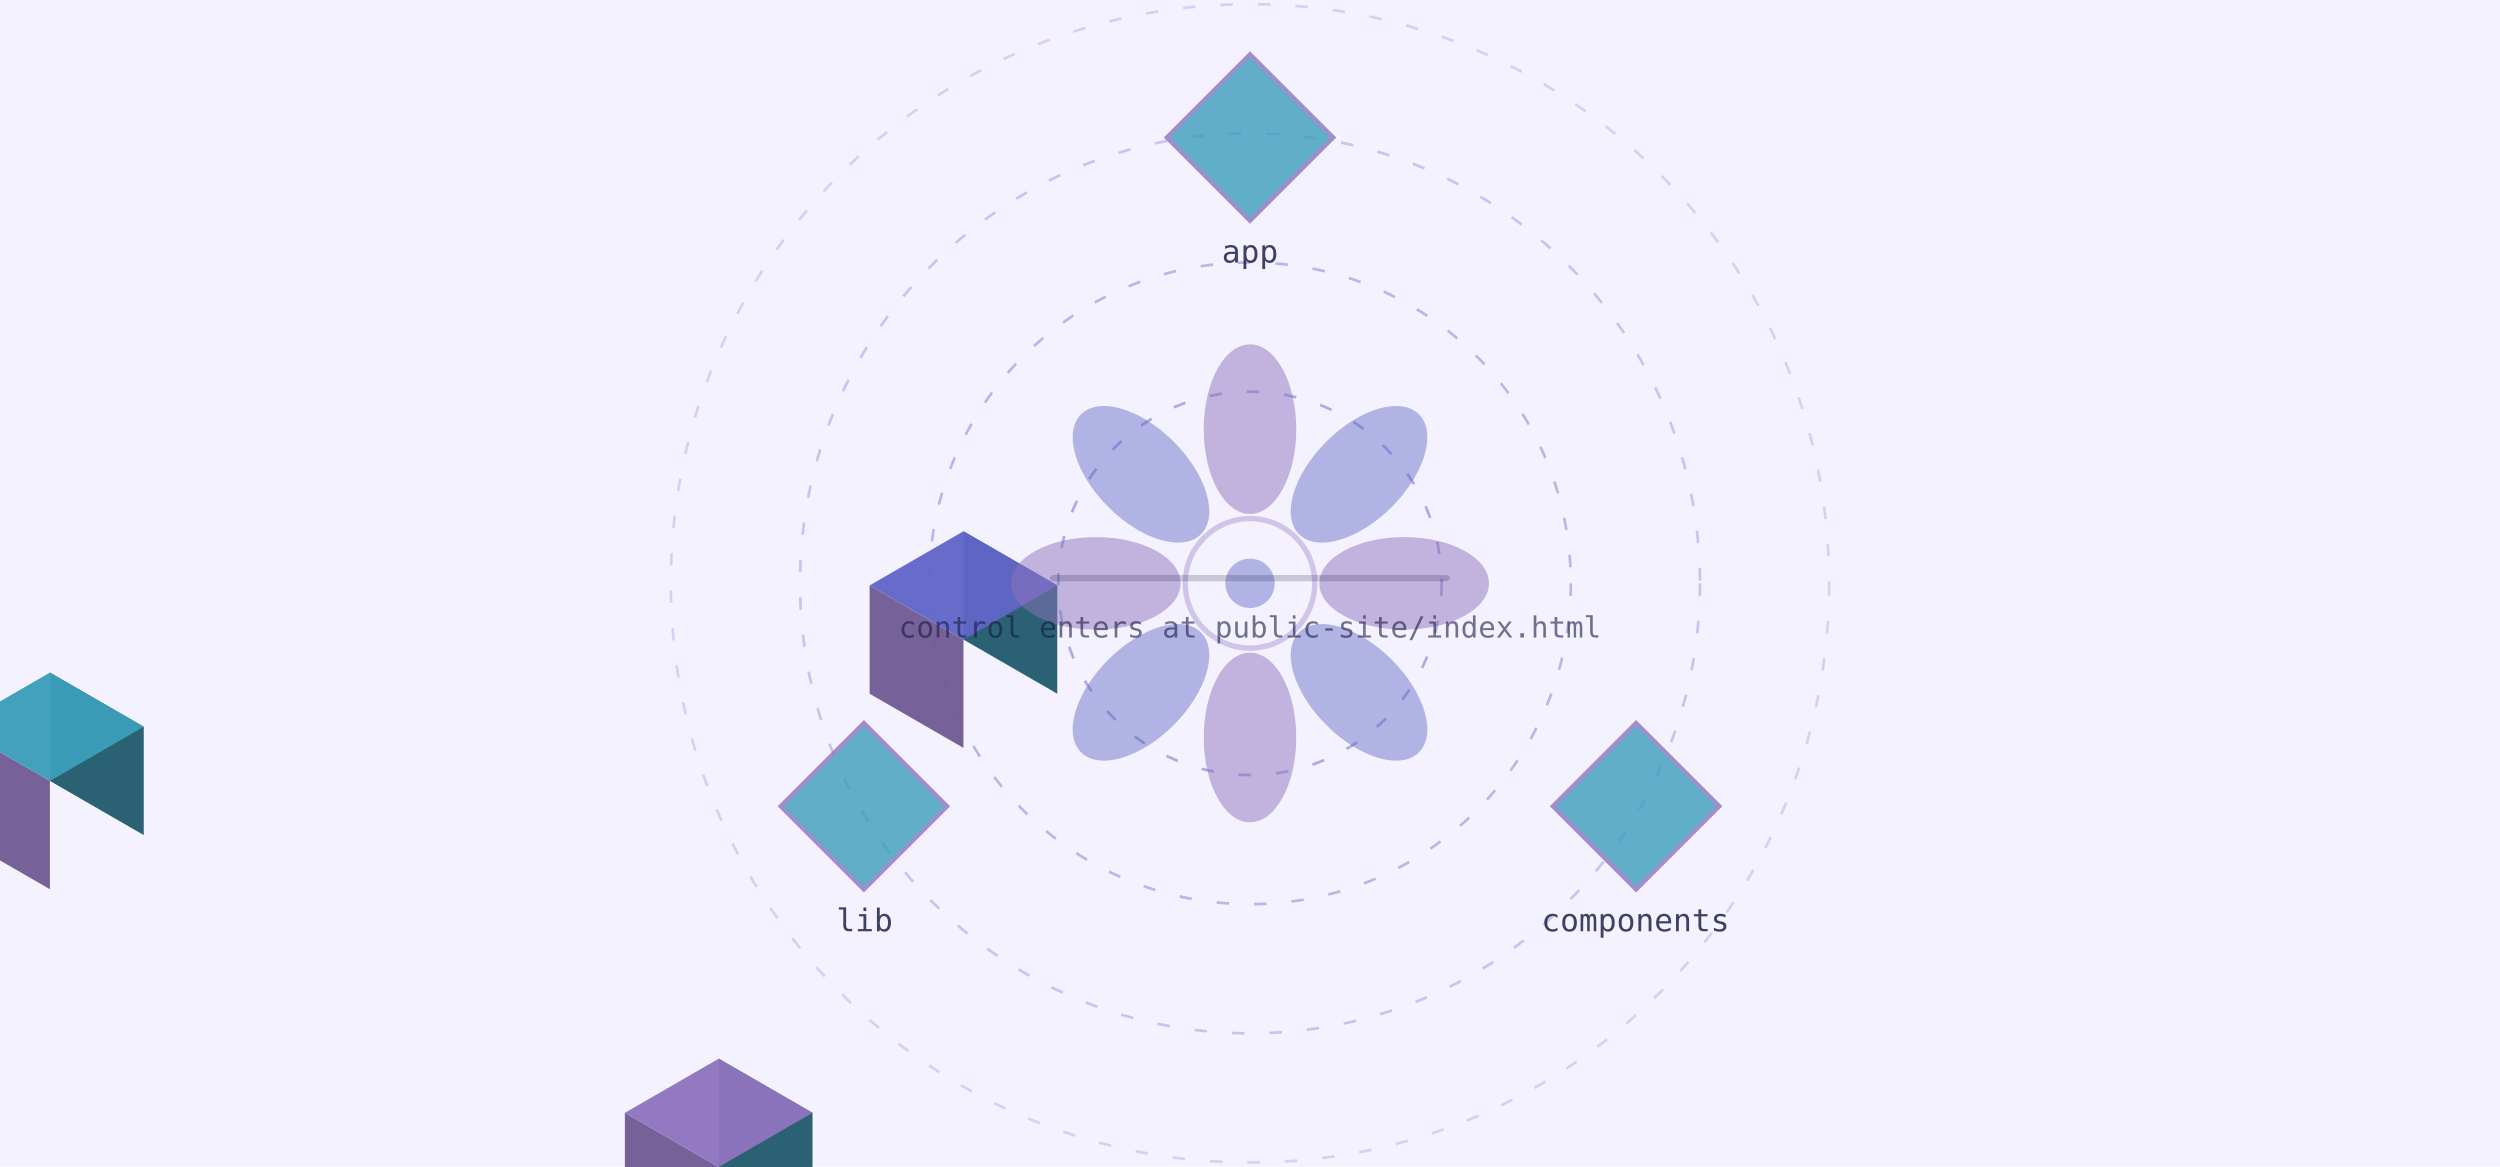
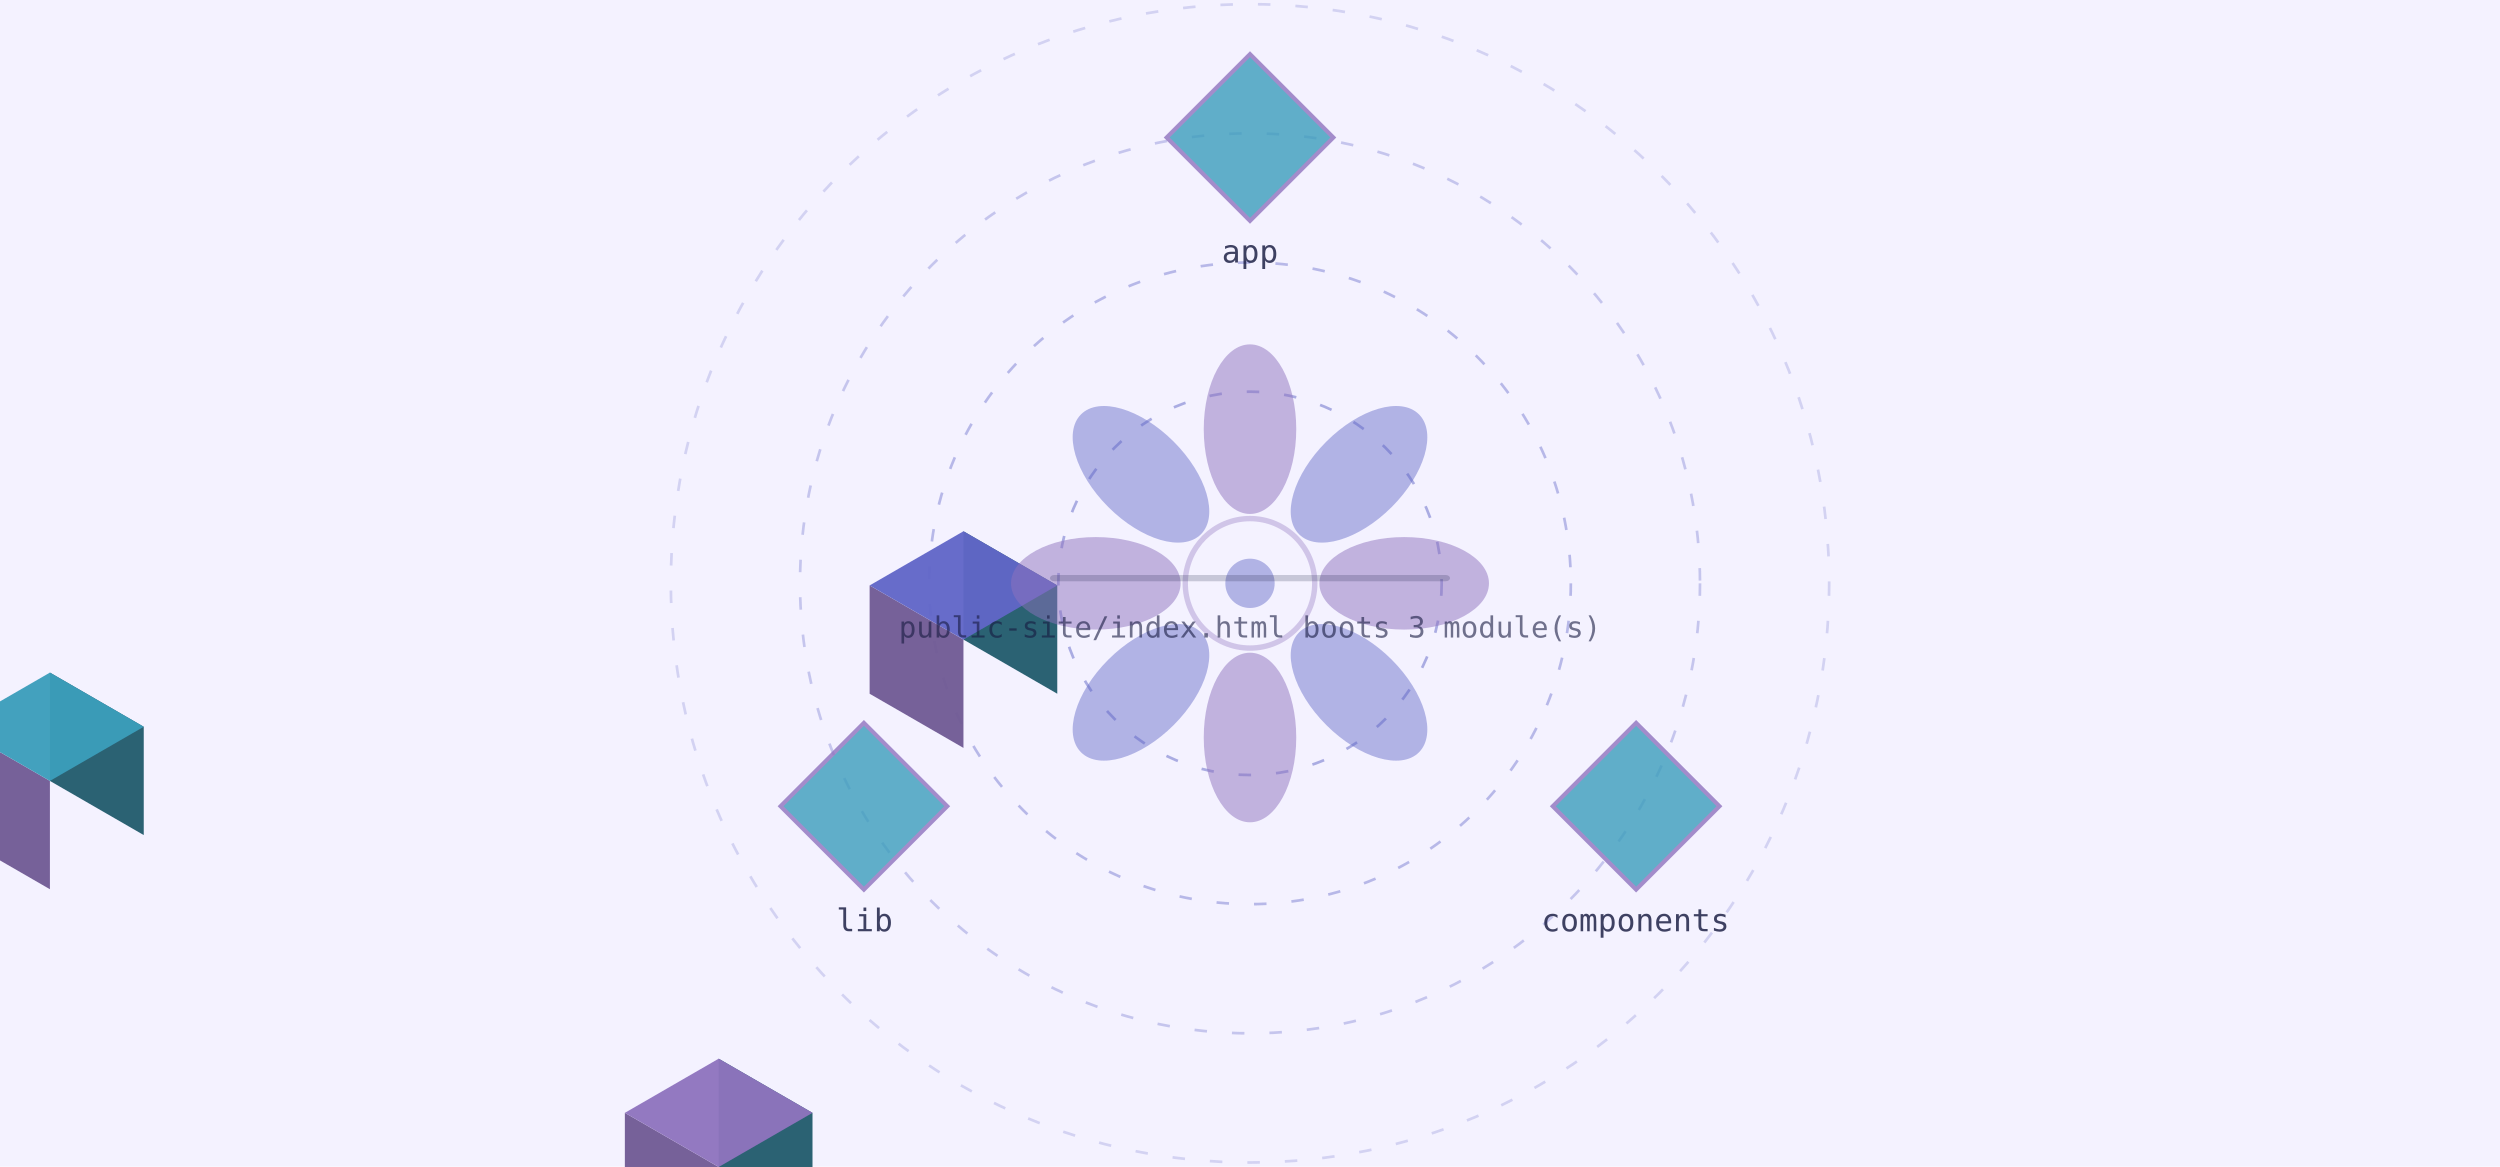
<svg xmlns="http://www.w3.org/2000/svg" viewBox="0 0 1200 560" width="1200" height="560" role="img" aria-label="execmemory-ai workflow">
  <rect width="1200" height="560" fill="#f4f2ff" />
  <defs>
    <linearGradient id="gk" x1="0" y1="0" x2="1" y2="1">
      <stop offset="0%" stop-color="#6166c7" />
      <stop offset="100%" stop-color="#8f73be" />
    </linearGradient>
  </defs>
  <circle cx="600.00" cy="280.00" r="92.00" fill="none" stroke="rgba(97,102,199,0.500)" stroke-width="1.30" opacity="1.00" stroke-dasharray="6 12" />
  <g>
    <circle cx="600.00" cy="280.00" r="92.00" fill="none" stroke="#3b9dbb" stroke-width="2.60" opacity="0.00" />
    <animate attributeName="opacity" values="0;0.85;0" dur="13.2s" begin="0.0s" repeatCount="indefinite" />
  </g>
  <circle cx="600.00" cy="280.00" r="154.00" fill="none" stroke="rgba(97,102,199,0.410)" stroke-width="1.30" opacity="1.00" stroke-dasharray="6 12" />
  <g>
    <circle cx="600.00" cy="280.00" r="154.00" fill="none" stroke="#3b9dbb" stroke-width="2.60" opacity="0.00" />
    <animate attributeName="opacity" values="0;0.85;0" dur="13.2s" begin="0.6s" repeatCount="indefinite" />
  </g>
  <circle cx="600.00" cy="280.00" r="216.00" fill="none" stroke="rgba(97,102,199,0.320)" stroke-width="1.30" opacity="1.00" stroke-dasharray="6 12" />
  <g>
    <circle cx="600.00" cy="280.00" r="216.00" fill="none" stroke="#3b9dbb" stroke-width="2.60" opacity="0.00" />
    <animate attributeName="opacity" values="0;0.85;0" dur="13.2s" begin="1.2s" repeatCount="indefinite" />
  </g>
  <circle cx="600.00" cy="280.00" r="278.00" fill="none" stroke="rgba(97,102,199,0.230)" stroke-width="1.30" opacity="1.00" stroke-dasharray="6 12" />
  <g>
    <circle cx="600.00" cy="280.00" r="278.00" fill="none" stroke="#3b9dbb" stroke-width="2.60" opacity="0.00" />
    <animate attributeName="opacity" values="0;0.85;0" dur="13.2s" begin="1.8s" repeatCount="indefinite" />
  </g>
  <polygon points="462.46,307.00 507.49,333.00 507.49,281.00 462.46,255.00" fill="#225b6c" opacity="0.95" />
  <polygon points="417.42,333.00 462.46,359.00 462.46,307.00 417.42,281.00" fill="#705a94" opacity="0.95" />
  <polygon points="462.46,255.00 507.49,281.00 462.46,307.00 417.42,281.00" fill="#6166c7" opacity="0.95" />
  <text x="600" y="126" font-family="ui-monospace,Menlo,monospace" font-size="15" fill="rgba(23,26,64,0.820)" text-anchor="middle">app</text>
  <g>
    <polygon points="600.00,26.00 640.00,66.00 600.00,106.00 560.00,66.00" fill="#3b9dbb" opacity="0.80" stroke="#8f73be" stroke-width="2" />
    <animate attributeName="opacity" values="0.25;1.0;0.25" dur="13.2s" begin="0.0s" repeatCount="indefinite" />
  </g>
  <polygon points="344.96,560.16 390.00,586.16 390.00,534.16 344.96,508.16" fill="#225b6c" opacity="0.95" />
  <polygon points="299.93,586.16 344.96,612.16 344.96,560.16 299.93,534.16" fill="#705a94" opacity="0.95" />
  <polygon points="344.96,508.16 390.00,534.16 344.96,560.16 299.93,534.16" fill="#8f73be" opacity="0.95" />
  <text x="785" y="447" font-family="ui-monospace,Menlo,monospace" font-size="15" fill="rgba(23,26,64,0.820)" text-anchor="middle">components</text>
  <g>
    <polygon points="785.33,347.00 825.33,387.00 785.33,427.00 745.33,387.00" fill="#3b9dbb" opacity="0.80" stroke="#8f73be" stroke-width="2" />
    <animate attributeName="opacity" values="0.25;1.0;0.25" dur="13.2s" begin="4.4s" repeatCount="indefinite" />
  </g>
  <polygon points="23.96,374.84 69.00,400.84 69.00,348.84 23.96,322.84" fill="#225b6c" opacity="0.95" />
  <polygon points="-21.07,400.84 23.96,426.84 23.96,374.84 -21.07,348.84" fill="#705a94" opacity="0.95" />
  <polygon points="23.96,322.84 69.00,348.84 23.96,374.84 -21.07,348.84" fill="#3b9dbb" opacity="0.95" />
  <text x="415" y="447" font-family="ui-monospace,Menlo,monospace" font-size="15" fill="rgba(23,26,64,0.820)" text-anchor="middle">lib</text>
  <g>
    <polygon points="414.67,347.00 454.67,387.00 414.67,427.00 374.67,387.00" fill="#3b9dbb" opacity="0.80" stroke="#8f73be" stroke-width="2" />
    <animate attributeName="opacity" values="0.25;1.0;0.25" dur="13.2s" begin="8.8s" repeatCount="indefinite" />
  </g>
  <ellipse cx="600.00" cy="206.00" rx="22.20" ry="40.70" fill="rgba(143,115,190,0.500)" opacity="1.00" transform="rotate(0.0 600.00 206.00)" />
  <ellipse cx="652.33" cy="227.67" rx="22.20" ry="40.70" fill="rgba(97,102,199,0.450)" opacity="1.00" transform="rotate(45.0 652.33 227.67)" />
  <ellipse cx="674.00" cy="280.00" rx="22.20" ry="40.70" fill="rgba(143,115,190,0.500)" opacity="1.00" transform="rotate(90.0 674.00 280.00)" />
  <ellipse cx="652.33" cy="332.33" rx="22.20" ry="40.70" fill="rgba(97,102,199,0.450)" opacity="1.00" transform="rotate(135.0 652.33 332.33)" />
  <ellipse cx="600.00" cy="354.00" rx="22.20" ry="40.70" fill="rgba(143,115,190,0.500)" opacity="1.00" transform="rotate(180.0 600.00 354.00)" />
  <ellipse cx="547.67" cy="332.33" rx="22.20" ry="40.70" fill="rgba(97,102,199,0.450)" opacity="1.00" transform="rotate(225.0 547.67 332.33)" />
  <ellipse cx="526.00" cy="280.00" rx="22.20" ry="40.70" fill="rgba(143,115,190,0.500)" opacity="1.00" transform="rotate(270.0 526.00 280.00)" />
  <ellipse cx="547.67" cy="227.67" rx="22.20" ry="40.70" fill="rgba(97,102,199,0.450)" opacity="1.00" transform="rotate(315.0 547.67 227.67)" />
  <circle cx="600.00" cy="280.00" r="31.08" fill="none" stroke="rgba(143,115,190,0.500)" stroke-width="2.59" opacity="0.70" />
  <circle cx="600.00" cy="280.00" r="11.84" fill="rgba(97,102,199,0.450)" opacity="1.00" />
  <rect x="504.00" y="276.00" width="192.00" height="3.00" rx="2.00" fill="rgba(23,26,64,0.200)" opacity="1.00" />
-   <text x="600" y="306" font-family="ui-monospace,Menlo,monospace" font-size="14" fill="rgba(23,26,64,0.600)" text-anchor="middle">control enters at public-site/index.html</text>
+   <text x="600" y="306" font-family="ui-monospace,Menlo,monospace" font-size="14" fill="rgba(23,26,64,0.600)" text-anchor="middle">public-site/index.html boots 3 module(s)</text>
</svg>
